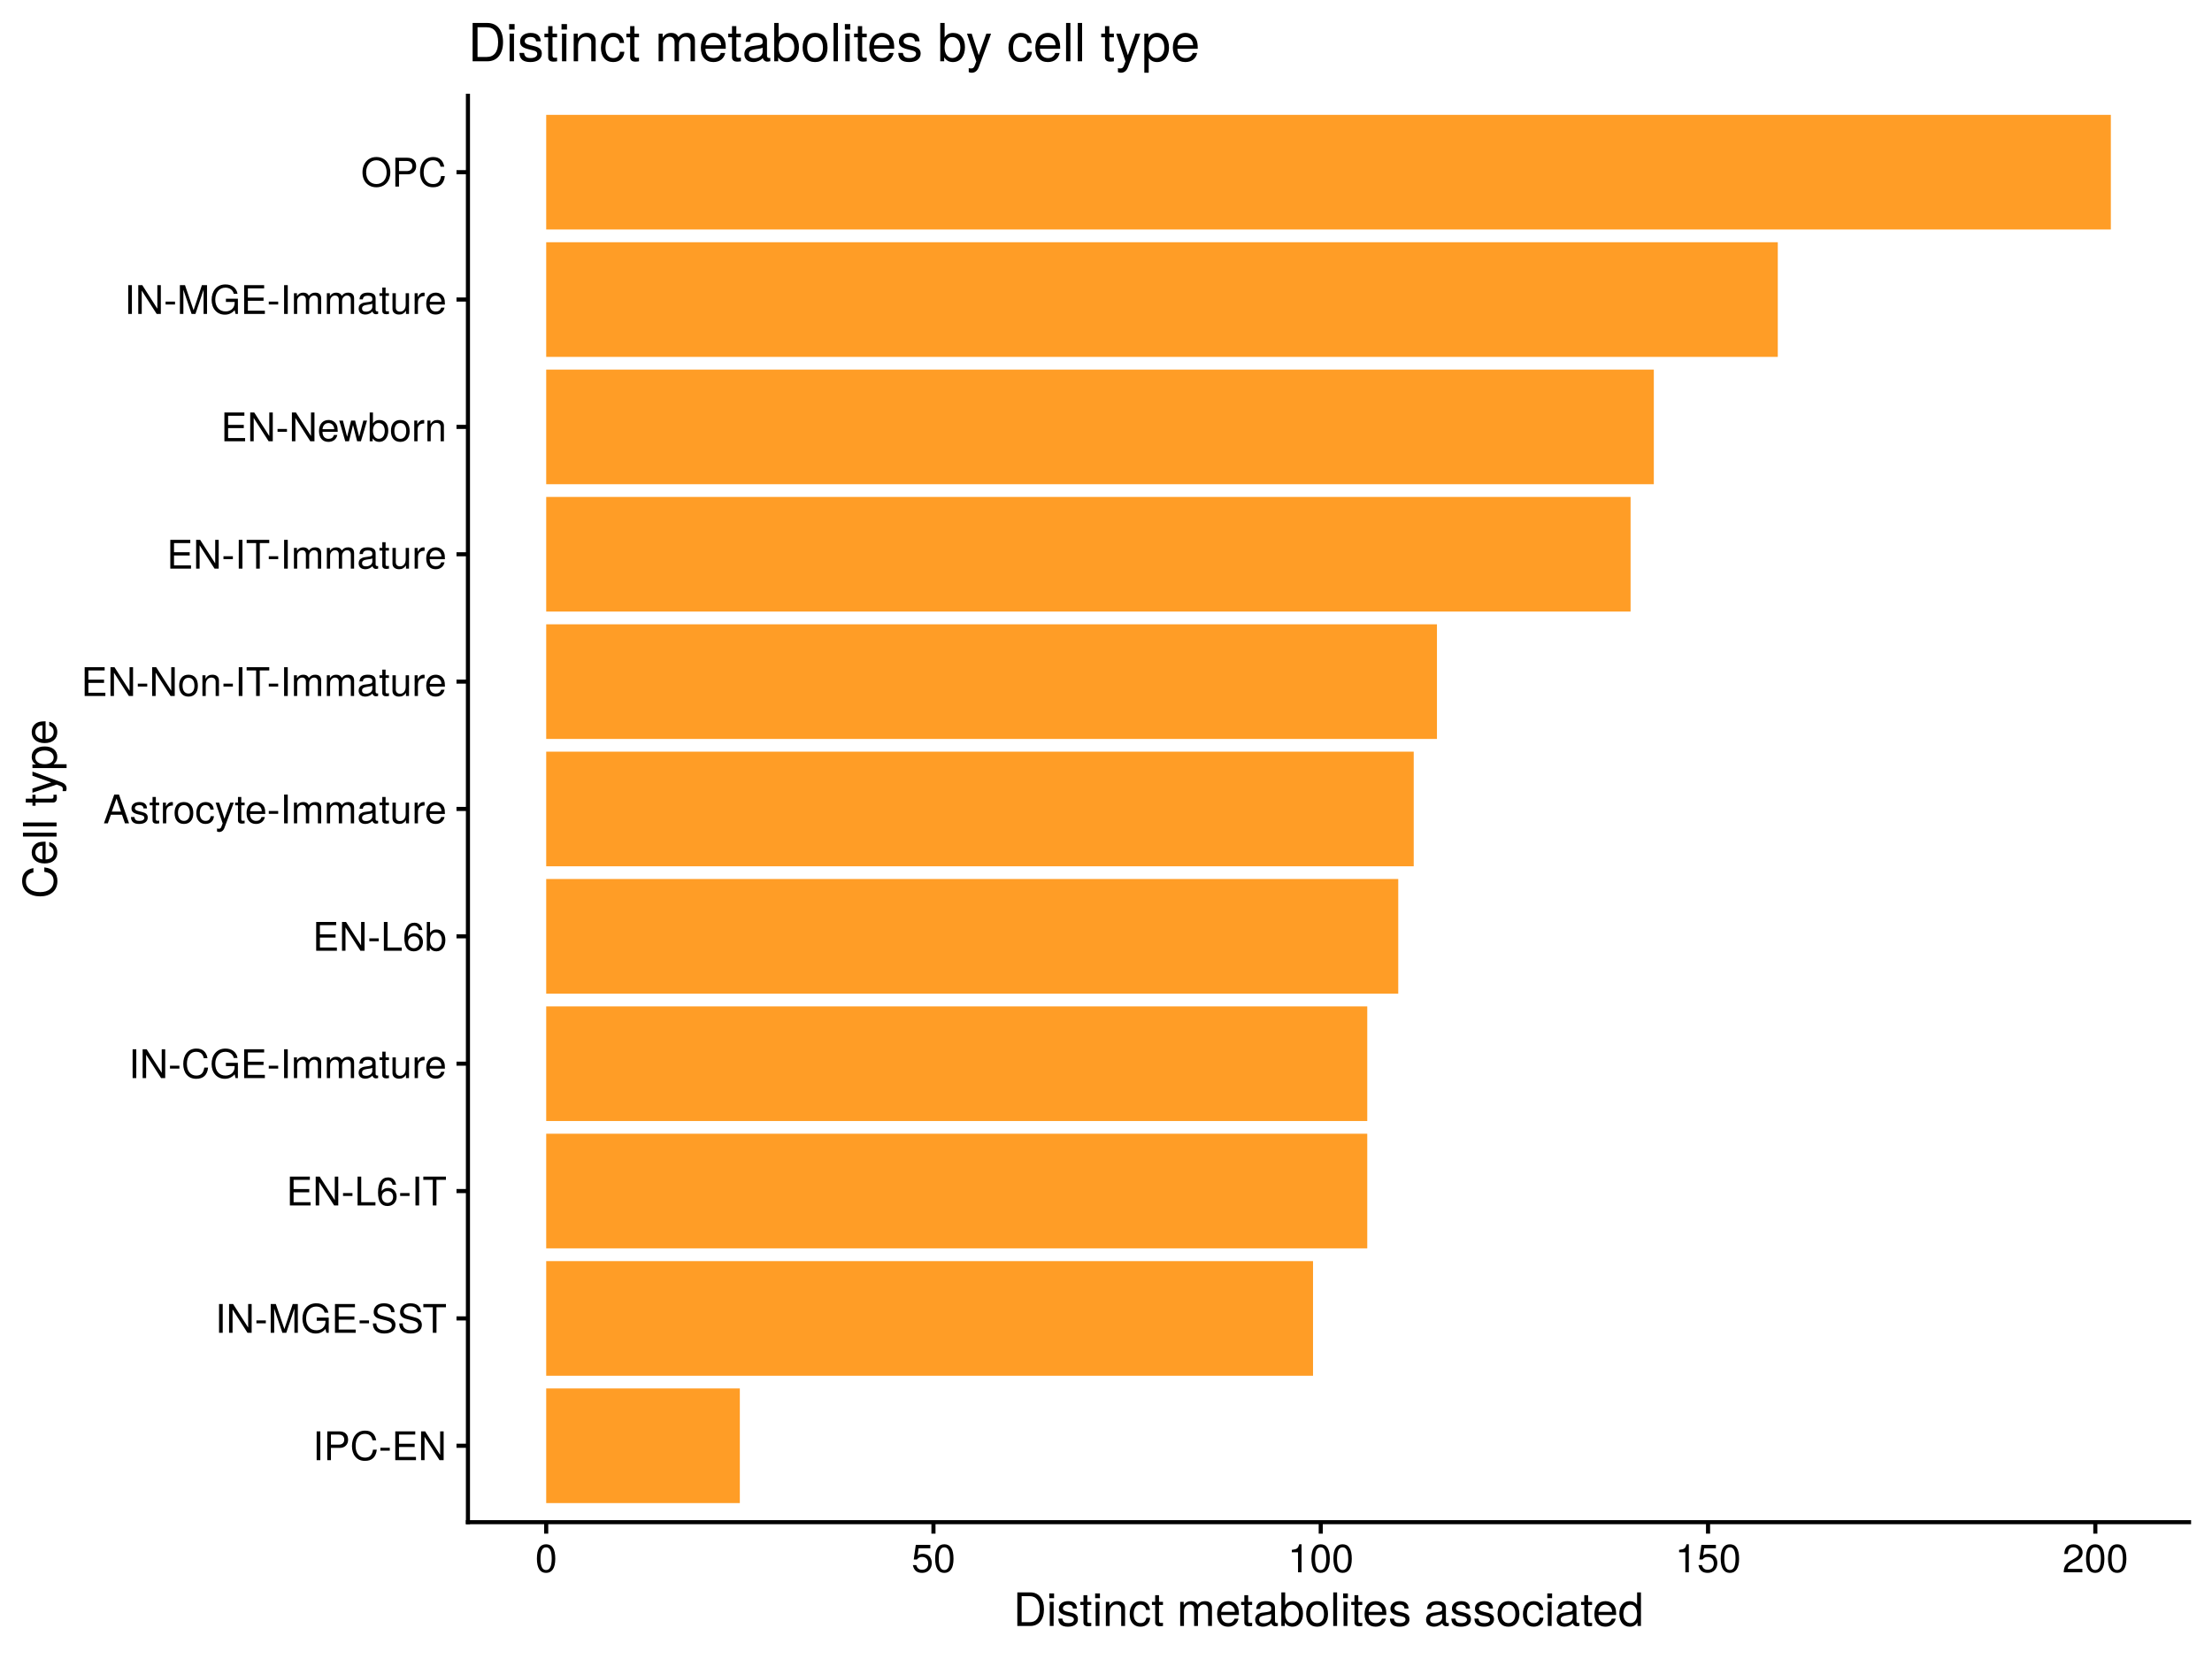
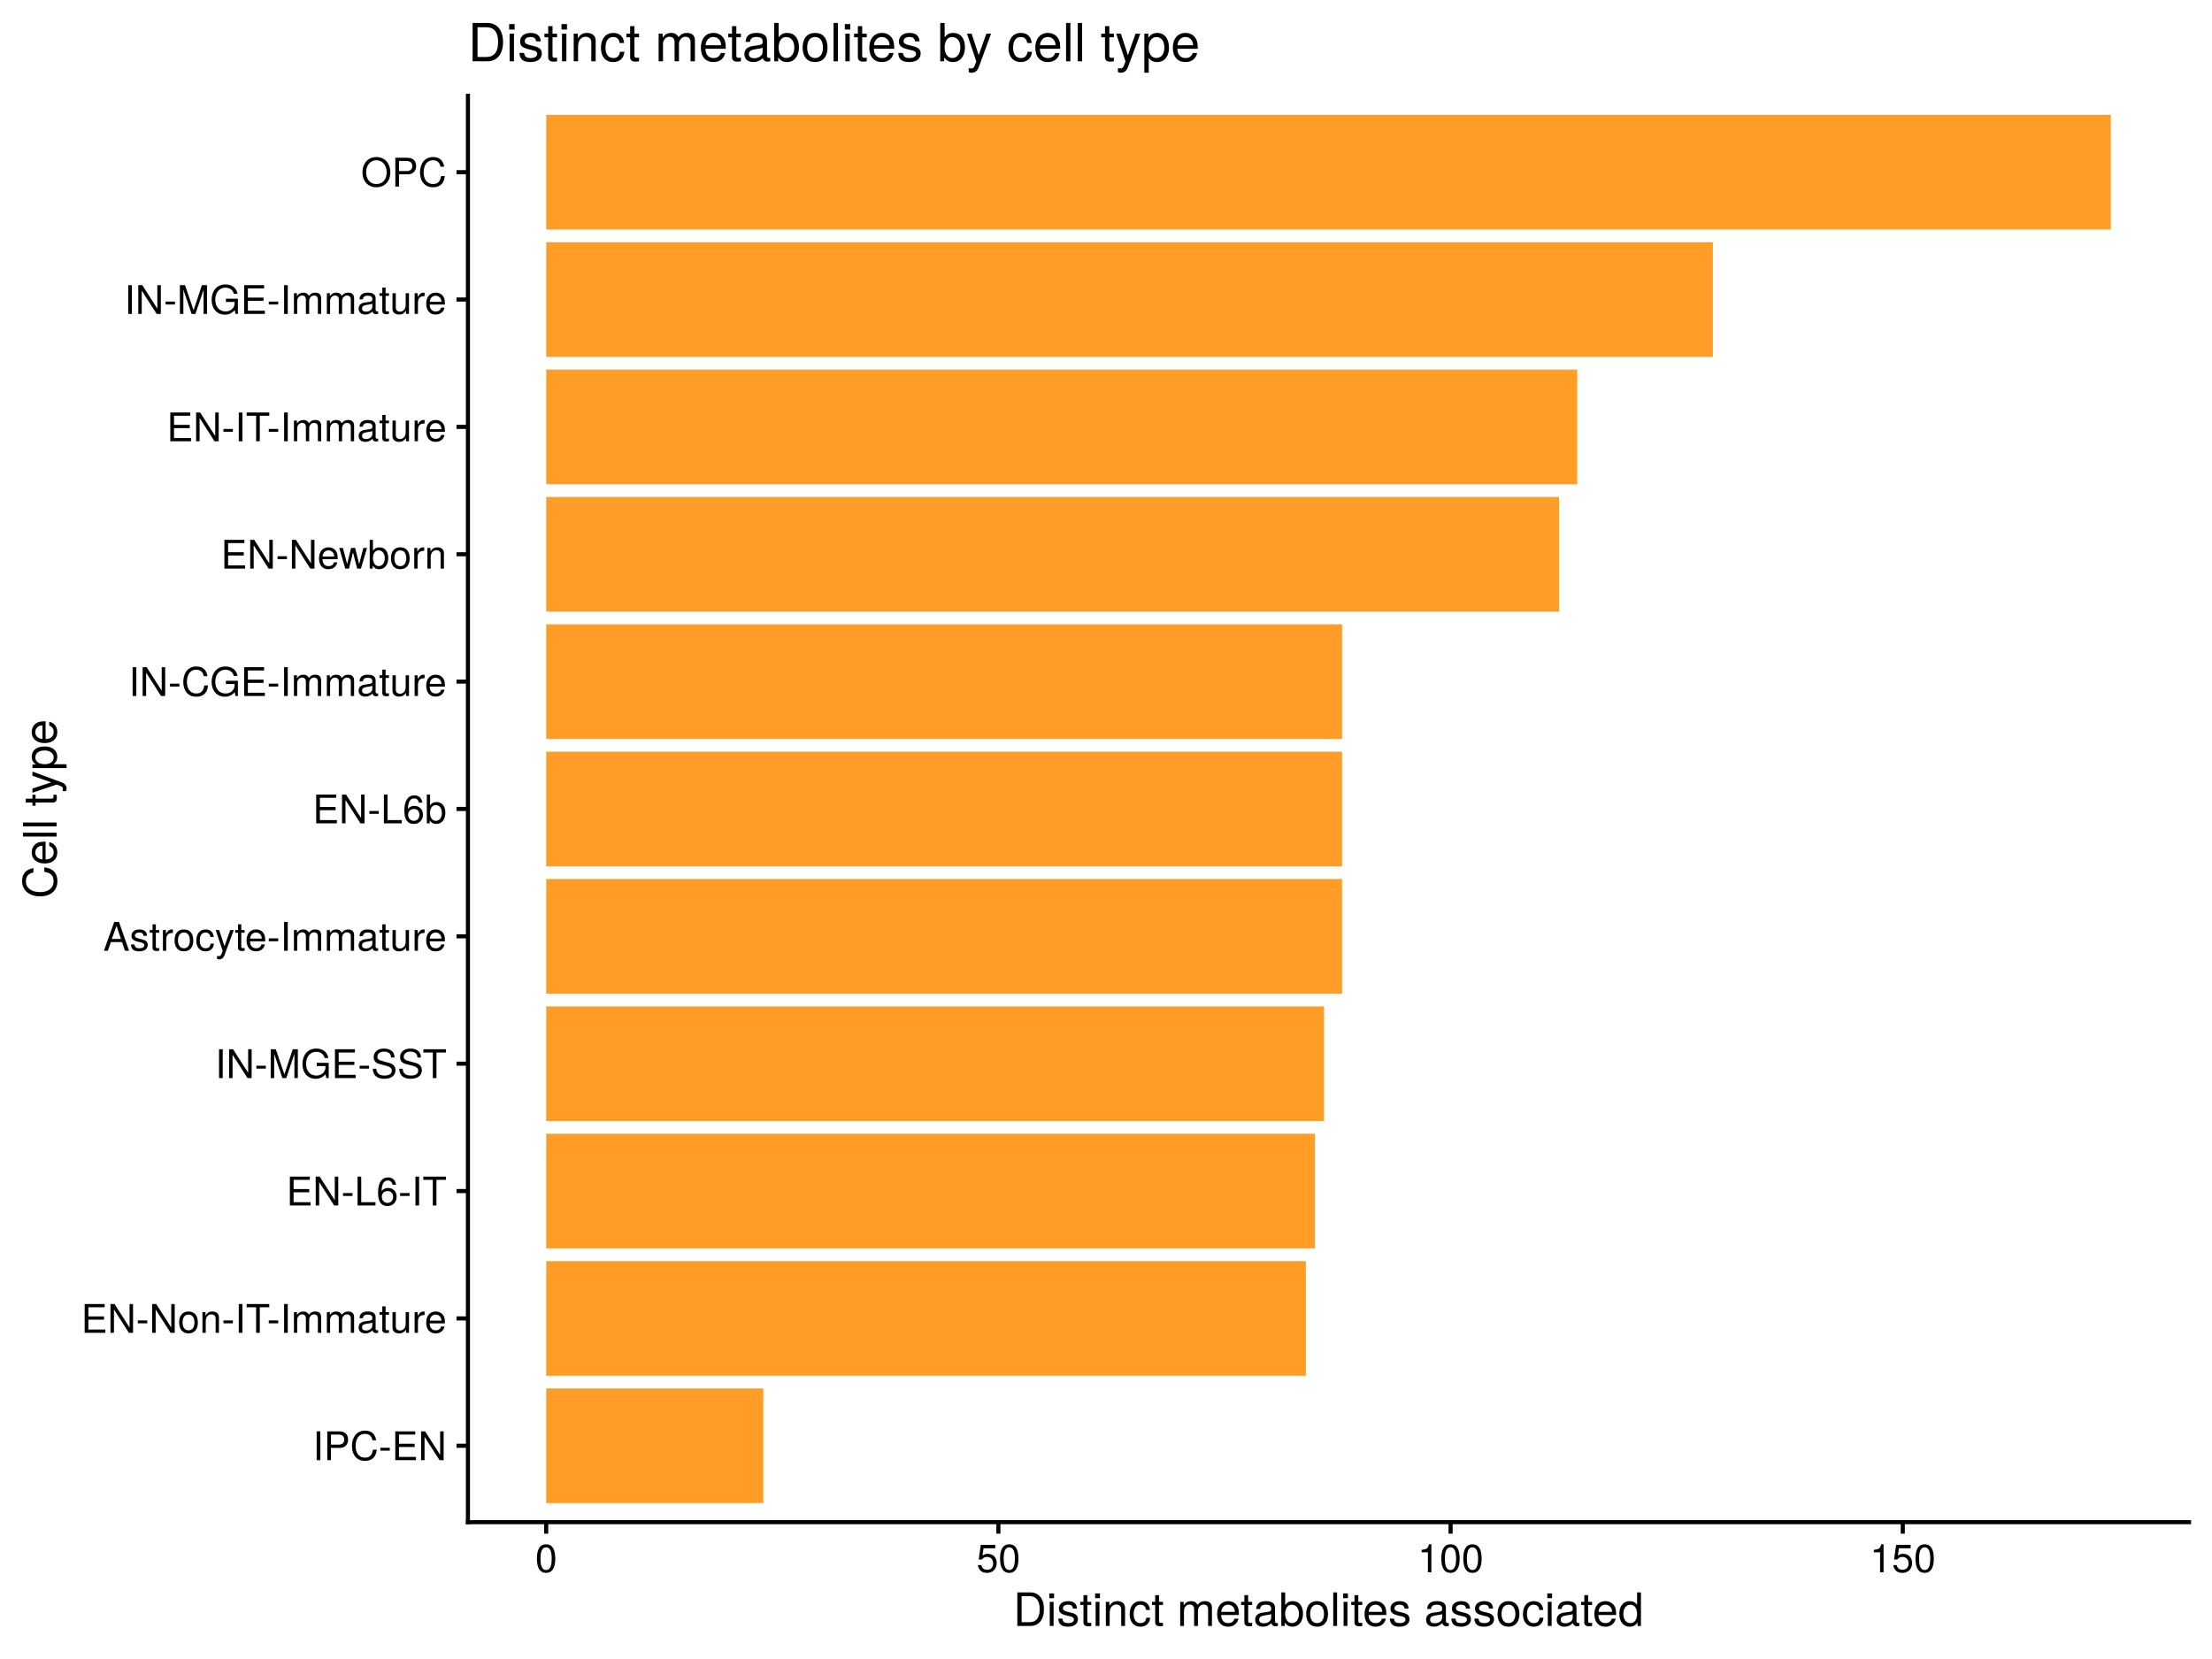
<svg xmlns="http://www.w3.org/2000/svg" class="svglite" width="576.00pt" height="432.00pt" viewBox="0 0 576.00 432.00">
  <defs>
    <style type="text/css">
    .svglite line, .svglite polyline, .svglite polygon, .svglite path, .svglite rect, .svglite circle {
      fill: none;
      stroke: #000000;
      stroke-linecap: round;
      stroke-linejoin: round;
      stroke-miterlimit: 10.00;
    }
    .svglite text {
      white-space: pre;
    }
  </style>
  </defs>
  <rect width="100%" height="100%" style="stroke: none; fill: none;" />
  <defs>
    <clipPath id="cpMC4wMHw1NzYuMDB8MC4wMHw0MzIuMDA=">
      <rect x="0.00" y="0.00" width="576.00" height="432.00" />
    </clipPath>
  </defs>
  <g clip-path="url(#cpMC4wMHw1NzYuMDB8MC4wMHw0MzIuMDA=)">
</g>
  <defs>
    <clipPath id="cpMTIxLjg1fDU3MC4wMnwyNC45NHwzOTYuMzc=">
      <rect x="121.85" y="24.94" width="448.17" height="371.44" />
    </clipPath>
  </defs>
  <g clip-path="url(#cpMTIxLjg1fDU3MC4wMnwyNC45NHwzOTYuMzc=)">
-     <rect x="142.23" y="228.89" width="221.87" height="29.85" style="stroke-width: 1.07; stroke: none; stroke-linecap: butt; stroke-linejoin: miter; fill: #FF8C00; fill-opacity: 0.85;" />
-     <rect x="142.23" y="328.39" width="199.68" height="29.85" style="stroke-width: 1.07; stroke: none; stroke-linecap: butt; stroke-linejoin: miter; fill: #FF8C00; fill-opacity: 0.85;" />
-     <rect x="142.23" y="262.06" width="213.80" height="29.85" style="stroke-width: 1.07; stroke: none; stroke-linecap: butt; stroke-linejoin: miter; fill: #FF8C00; fill-opacity: 0.85;" />
-     <rect x="142.23" y="129.40" width="282.37" height="29.85" style="stroke-width: 1.07; stroke: none; stroke-linecap: butt; stroke-linejoin: miter; fill: #FF8C00; fill-opacity: 0.85;" />
-     <rect x="142.23" y="96.24" width="288.42" height="29.85" style="stroke-width: 1.07; stroke: none; stroke-linecap: butt; stroke-linejoin: miter; fill: #FF8C00; fill-opacity: 0.85;" />
-     <rect x="142.23" y="162.57" width="231.95" height="29.85" style="stroke-width: 1.07; stroke: none; stroke-linecap: butt; stroke-linejoin: miter; fill: #FF8C00; fill-opacity: 0.85;" />
+     <rect x="142.23" y="195.73" width="207.25" height="29.85" style="stroke-width: 1.07; stroke: none; stroke-linecap: butt; stroke-linejoin: miter; fill: #FF8C00; fill-opacity: 0.85;" />
+     <rect x="142.23" y="262.06" width="202.54" height="29.85" style="stroke-width: 1.07; stroke: none; stroke-linecap: butt; stroke-linejoin: miter; fill: #FF8C00; fill-opacity: 0.85;" />
+     <rect x="142.23" y="162.57" width="207.25" height="29.85" style="stroke-width: 1.07; stroke: none; stroke-linecap: butt; stroke-linejoin: miter; fill: #FF8C00; fill-opacity: 0.85;" />
+     <rect x="142.23" y="96.24" width="268.48" height="29.85" style="stroke-width: 1.07; stroke: none; stroke-linecap: butt; stroke-linejoin: miter; fill: #FF8C00; fill-opacity: 0.85;" />
+     <rect x="142.23" y="129.40" width="263.77" height="29.85" style="stroke-width: 1.07; stroke: none; stroke-linecap: butt; stroke-linejoin: miter; fill: #FF8C00; fill-opacity: 0.85;" />
+     <rect x="142.23" y="328.39" width="197.82" height="29.85" style="stroke-width: 1.07; stroke: none; stroke-linecap: butt; stroke-linejoin: miter; fill: #FF8C00; fill-opacity: 0.85;" />
    <rect x="142.23" y="29.91" width="407.43" height="29.85" style="stroke-width: 1.07; stroke: none; stroke-linecap: butt; stroke-linejoin: miter; fill: #FF8C00; fill-opacity: 0.85;" />
-     <rect x="142.23" y="295.22" width="213.80" height="29.85" style="stroke-width: 1.07; stroke: none; stroke-linecap: butt; stroke-linejoin: miter; fill: #FF8C00; fill-opacity: 0.85;" />
-     <rect x="142.23" y="63.08" width="320.70" height="29.85" style="stroke-width: 1.07; stroke: none; stroke-linecap: butt; stroke-linejoin: miter; fill: #FF8C00; fill-opacity: 0.85;" />
-     <rect x="142.23" y="195.73" width="225.90" height="29.85" style="stroke-width: 1.07; stroke: none; stroke-linecap: butt; stroke-linejoin: miter; fill: #FF8C00; fill-opacity: 0.85;" />
-     <rect x="142.23" y="361.55" width="50.42" height="29.85" style="stroke-width: 1.07; stroke: none; stroke-linecap: butt; stroke-linejoin: miter; fill: #FF8C00; fill-opacity: 0.85;" />
+     <rect x="142.23" y="295.22" width="200.18" height="29.85" style="stroke-width: 1.07; stroke: none; stroke-linecap: butt; stroke-linejoin: miter; fill: #FF8C00; fill-opacity: 0.85;" />
+     <rect x="142.23" y="228.89" width="207.25" height="29.85" style="stroke-width: 1.07; stroke: none; stroke-linecap: butt; stroke-linejoin: miter; fill: #FF8C00; fill-opacity: 0.85;" />
+     <rect x="142.23" y="63.08" width="303.80" height="29.85" style="stroke-width: 1.07; stroke: none; stroke-linecap: butt; stroke-linejoin: miter; fill: #FF8C00; fill-opacity: 0.85;" />
+     <rect x="142.23" y="361.55" width="56.52" height="29.85" style="stroke-width: 1.07; stroke: none; stroke-linecap: butt; stroke-linejoin: miter; fill: #FF8C00; fill-opacity: 0.85;" />
  </g>
  <g clip-path="url(#cpMC4wMHw1NzYuMDB8MC4wMHw0MzIuMDA=)">
    <polyline points="121.85,396.37 121.85,24.94 " style="stroke-width: 1.07; stroke-linecap: square;" />
    <text x="116.30" y="380.22" text-anchor="end" style="font-size: 10.29px; font-weight: 0; font-family: &quot;TeX Gyre Heros&quot;;" textLength="34.84px" lengthAdjust="spacingAndGlyphs">IPC-EN</text>
-     <text x="116.30" y="347.06" text-anchor="end" style="font-size: 10.29px; font-weight: 0; font-family: &quot;TeX Gyre Heros&quot;;" textLength="60.54px" lengthAdjust="spacingAndGlyphs">IN-MGE-SST</text>
+     <text x="116.30" y="347.06" text-anchor="end" style="font-size: 10.29px; font-weight: 0; font-family: &quot;TeX Gyre Heros&quot;;" textLength="95.97px" lengthAdjust="spacingAndGlyphs">EN-Non-IT-Immature</text>
    <text x="116.30" y="313.89" text-anchor="end" style="font-size: 10.29px; font-weight: 0; font-family: &quot;TeX Gyre Heros&quot;;" textLength="41.70px" lengthAdjust="spacingAndGlyphs">EN-L6-IT</text>
-     <text x="116.30" y="280.73" text-anchor="end" style="font-size: 10.29px; font-weight: 0; font-family: &quot;TeX Gyre Heros&quot;;" textLength="82.83px" lengthAdjust="spacingAndGlyphs">IN-CGE-Immature</text>
-     <text x="116.30" y="247.57" text-anchor="end" style="font-size: 10.29px; font-weight: 0; font-family: &quot;TeX Gyre Heros&quot;;" textLength="34.86px" lengthAdjust="spacingAndGlyphs">EN-L6b</text>
-     <text x="116.30" y="214.40" text-anchor="end" style="font-size: 10.29px; font-weight: 0; font-family: &quot;TeX Gyre Heros&quot;;" textLength="89.70px" lengthAdjust="spacingAndGlyphs">Astrocyte-Immature</text>
-     <text x="116.30" y="181.24" text-anchor="end" style="font-size: 10.29px; font-weight: 0; font-family: &quot;TeX Gyre Heros&quot;;" textLength="95.97px" lengthAdjust="spacingAndGlyphs">EN-Non-IT-Immature</text>
-     <text x="116.30" y="148.07" text-anchor="end" style="font-size: 10.29px; font-weight: 0; font-family: &quot;TeX Gyre Heros&quot;;" textLength="73.68px" lengthAdjust="spacingAndGlyphs">EN-IT-Immature</text>
-     <text x="116.30" y="114.91" text-anchor="end" style="font-size: 10.29px; font-weight: 0; font-family: &quot;TeX Gyre Heros&quot;;" textLength="58.85px" lengthAdjust="spacingAndGlyphs">EN-Newborn</text>
+     <text x="116.30" y="280.73" text-anchor="end" style="font-size: 10.29px; font-weight: 0; font-family: &quot;TeX Gyre Heros&quot;;" textLength="60.54px" lengthAdjust="spacingAndGlyphs">IN-MGE-SST</text>
+     <text x="116.30" y="247.57" text-anchor="end" style="font-size: 10.29px; font-weight: 0; font-family: &quot;TeX Gyre Heros&quot;;" textLength="89.70px" lengthAdjust="spacingAndGlyphs">Astrocyte-Immature</text>
+     <text x="116.30" y="214.40" text-anchor="end" style="font-size: 10.29px; font-weight: 0; font-family: &quot;TeX Gyre Heros&quot;;" textLength="34.86px" lengthAdjust="spacingAndGlyphs">EN-L6b</text>
+     <text x="116.30" y="181.24" text-anchor="end" style="font-size: 10.29px; font-weight: 0; font-family: &quot;TeX Gyre Heros&quot;;" textLength="82.83px" lengthAdjust="spacingAndGlyphs">IN-CGE-Immature</text>
+     <text x="116.30" y="148.07" text-anchor="end" style="font-size: 10.29px; font-weight: 0; font-family: &quot;TeX Gyre Heros&quot;;" textLength="58.85px" lengthAdjust="spacingAndGlyphs">EN-Newborn</text>
+     <text x="116.30" y="114.91" text-anchor="end" style="font-size: 10.29px; font-weight: 0; font-family: &quot;TeX Gyre Heros&quot;;" textLength="73.68px" lengthAdjust="spacingAndGlyphs">EN-IT-Immature</text>
    <text x="116.30" y="81.75" text-anchor="end" style="font-size: 10.29px; font-weight: 0; font-family: &quot;TeX Gyre Heros&quot;;" textLength="83.97px" lengthAdjust="spacingAndGlyphs">IN-MGE-Immature</text>
    <text x="116.30" y="48.58" text-anchor="end" style="font-size: 10.29px; font-weight: 0; font-family: &quot;TeX Gyre Heros&quot;;" textLength="22.28px" lengthAdjust="spacingAndGlyphs">OPC</text>
    <polyline points="118.87,376.47 121.85,376.47 " style="stroke-width: 1.07; stroke-linecap: butt;" />
    <polyline points="118.87,343.31 121.85,343.31 " style="stroke-width: 1.07; stroke-linecap: butt;" />
    <polyline points="118.87,310.15 121.85,310.15 " style="stroke-width: 1.07; stroke-linecap: butt;" />
    <polyline points="118.87,276.98 121.85,276.98 " style="stroke-width: 1.07; stroke-linecap: butt;" />
    <polyline points="118.87,243.82 121.85,243.82 " style="stroke-width: 1.07; stroke-linecap: butt;" />
    <polyline points="118.87,210.65 121.85,210.65 " style="stroke-width: 1.07; stroke-linecap: butt;" />
    <polyline points="118.87,177.49 121.85,177.49 " style="stroke-width: 1.07; stroke-linecap: butt;" />
    <polyline points="118.87,144.33 121.85,144.33 " style="stroke-width: 1.07; stroke-linecap: butt;" />
    <polyline points="118.87,111.16 121.85,111.16 " style="stroke-width: 1.07; stroke-linecap: butt;" />
    <polyline points="118.87,78.00 121.85,78.00 " style="stroke-width: 1.07; stroke-linecap: butt;" />
    <polyline points="118.87,44.84 121.85,44.84 " style="stroke-width: 1.07; stroke-linecap: butt;" />
    <polyline points="121.85,396.37 570.02,396.37 " style="stroke-width: 1.07; stroke-linecap: square;" />
    <polyline points="142.23,399.36 142.23,396.37 " style="stroke-width: 1.07; stroke-linecap: butt;" />
-     <polyline points="243.07,399.36 243.07,396.37 " style="stroke-width: 1.07; stroke-linecap: butt;" />
-     <polyline points="343.92,399.36 343.92,396.37 " style="stroke-width: 1.07; stroke-linecap: butt;" />
-     <polyline points="444.77,399.36 444.77,396.37 " style="stroke-width: 1.07; stroke-linecap: butt;" />
-     <polyline points="545.62,399.36 545.62,396.37 " style="stroke-width: 1.07; stroke-linecap: butt;" />
+     <polyline points="259.98,399.36 259.98,396.37 " style="stroke-width: 1.07; stroke-linecap: butt;" />
+     <polyline points="377.73,399.36 377.73,396.37 " style="stroke-width: 1.07; stroke-linecap: butt;" />
+     <polyline points="495.48,399.36 495.48,396.37 " style="stroke-width: 1.07; stroke-linecap: butt;" />
    <text x="142.23" y="409.42" text-anchor="middle" style="font-size: 10.29px; font-weight: 0; font-family: &quot;TeX Gyre Heros&quot;;" textLength="5.72px" lengthAdjust="spacingAndGlyphs">0</text>
-     <text x="243.07" y="409.42" text-anchor="middle" style="font-size: 10.29px; font-weight: 0; font-family: &quot;TeX Gyre Heros&quot;;" textLength="11.43px" lengthAdjust="spacingAndGlyphs">50</text>
-     <text x="343.92" y="409.42" text-anchor="middle" style="font-size: 10.29px; font-weight: 0; font-family: &quot;TeX Gyre Heros&quot;;" textLength="17.15px" lengthAdjust="spacingAndGlyphs">100</text>
-     <text x="444.77" y="409.42" text-anchor="middle" style="font-size: 10.29px; font-weight: 0; font-family: &quot;TeX Gyre Heros&quot;;" textLength="17.15px" lengthAdjust="spacingAndGlyphs">150</text>
-     <text x="545.62" y="409.42" text-anchor="middle" style="font-size: 10.29px; font-weight: 0; font-family: &quot;TeX Gyre Heros&quot;;" textLength="17.15px" lengthAdjust="spacingAndGlyphs">200</text>
+     <text x="259.98" y="409.42" text-anchor="middle" style="font-size: 10.29px; font-weight: 0; font-family: &quot;TeX Gyre Heros&quot;;" textLength="11.43px" lengthAdjust="spacingAndGlyphs">50</text>
+     <text x="377.73" y="409.42" text-anchor="middle" style="font-size: 10.29px; font-weight: 0; font-family: &quot;TeX Gyre Heros&quot;;" textLength="17.15px" lengthAdjust="spacingAndGlyphs">100</text>
+     <text x="495.48" y="409.42" text-anchor="middle" style="font-size: 10.29px; font-weight: 0; font-family: &quot;TeX Gyre Heros&quot;;" textLength="17.15px" lengthAdjust="spacingAndGlyphs">150</text>
    <text x="345.94" y="423.40" text-anchor="middle" style="font-size: 12.00px; font-weight: 0; font-family: &quot;TeX Gyre Heros&quot;;" textLength="164.71px" lengthAdjust="spacingAndGlyphs">Distinct metabolites associated</text>
    <text transform="translate(14.73,210.65) rotate(-90)" text-anchor="middle" style="font-size: 12.00px; font-weight: 0; font-family: &quot;TeX Gyre Heros&quot;;" textLength="46.68px" lengthAdjust="spacingAndGlyphs">Cell type</text>
    <text x="121.85" y="15.96" style="font-size: 13.71px; font-weight: 0; font-family: &quot;TeX Gyre Heros&quot;;" textLength="208.65px" lengthAdjust="spacingAndGlyphs">Distinct metabolites by cell type</text>
  </g>
</svg>
